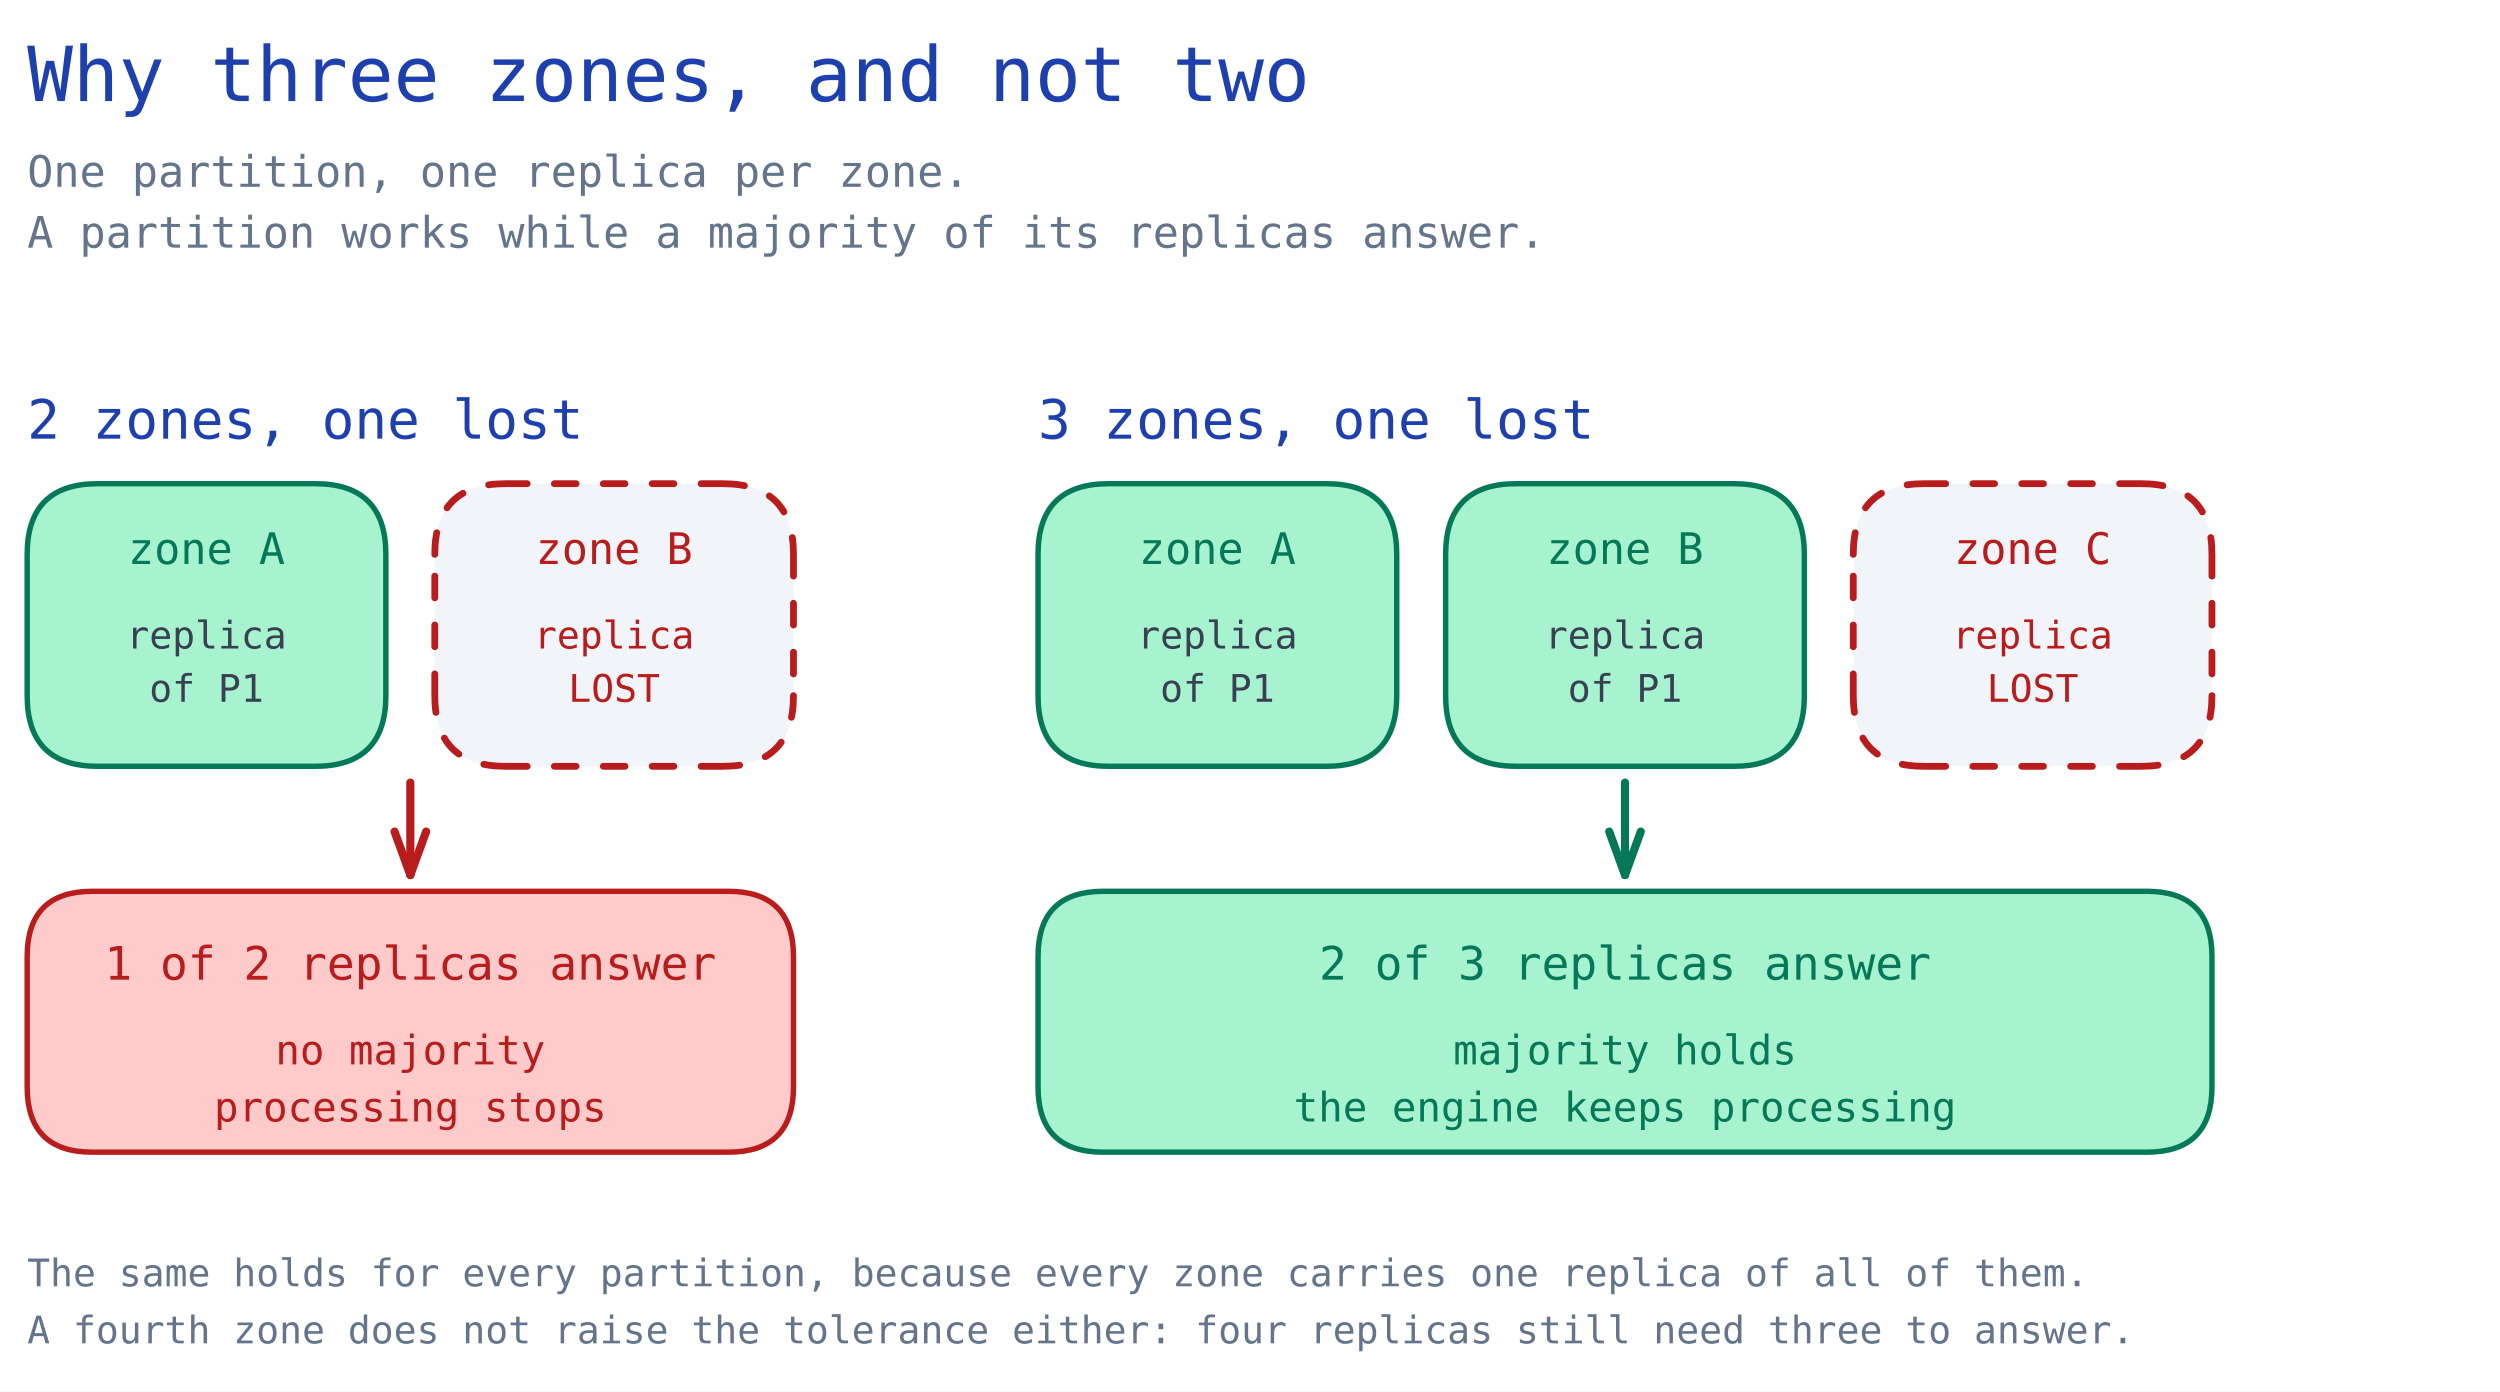
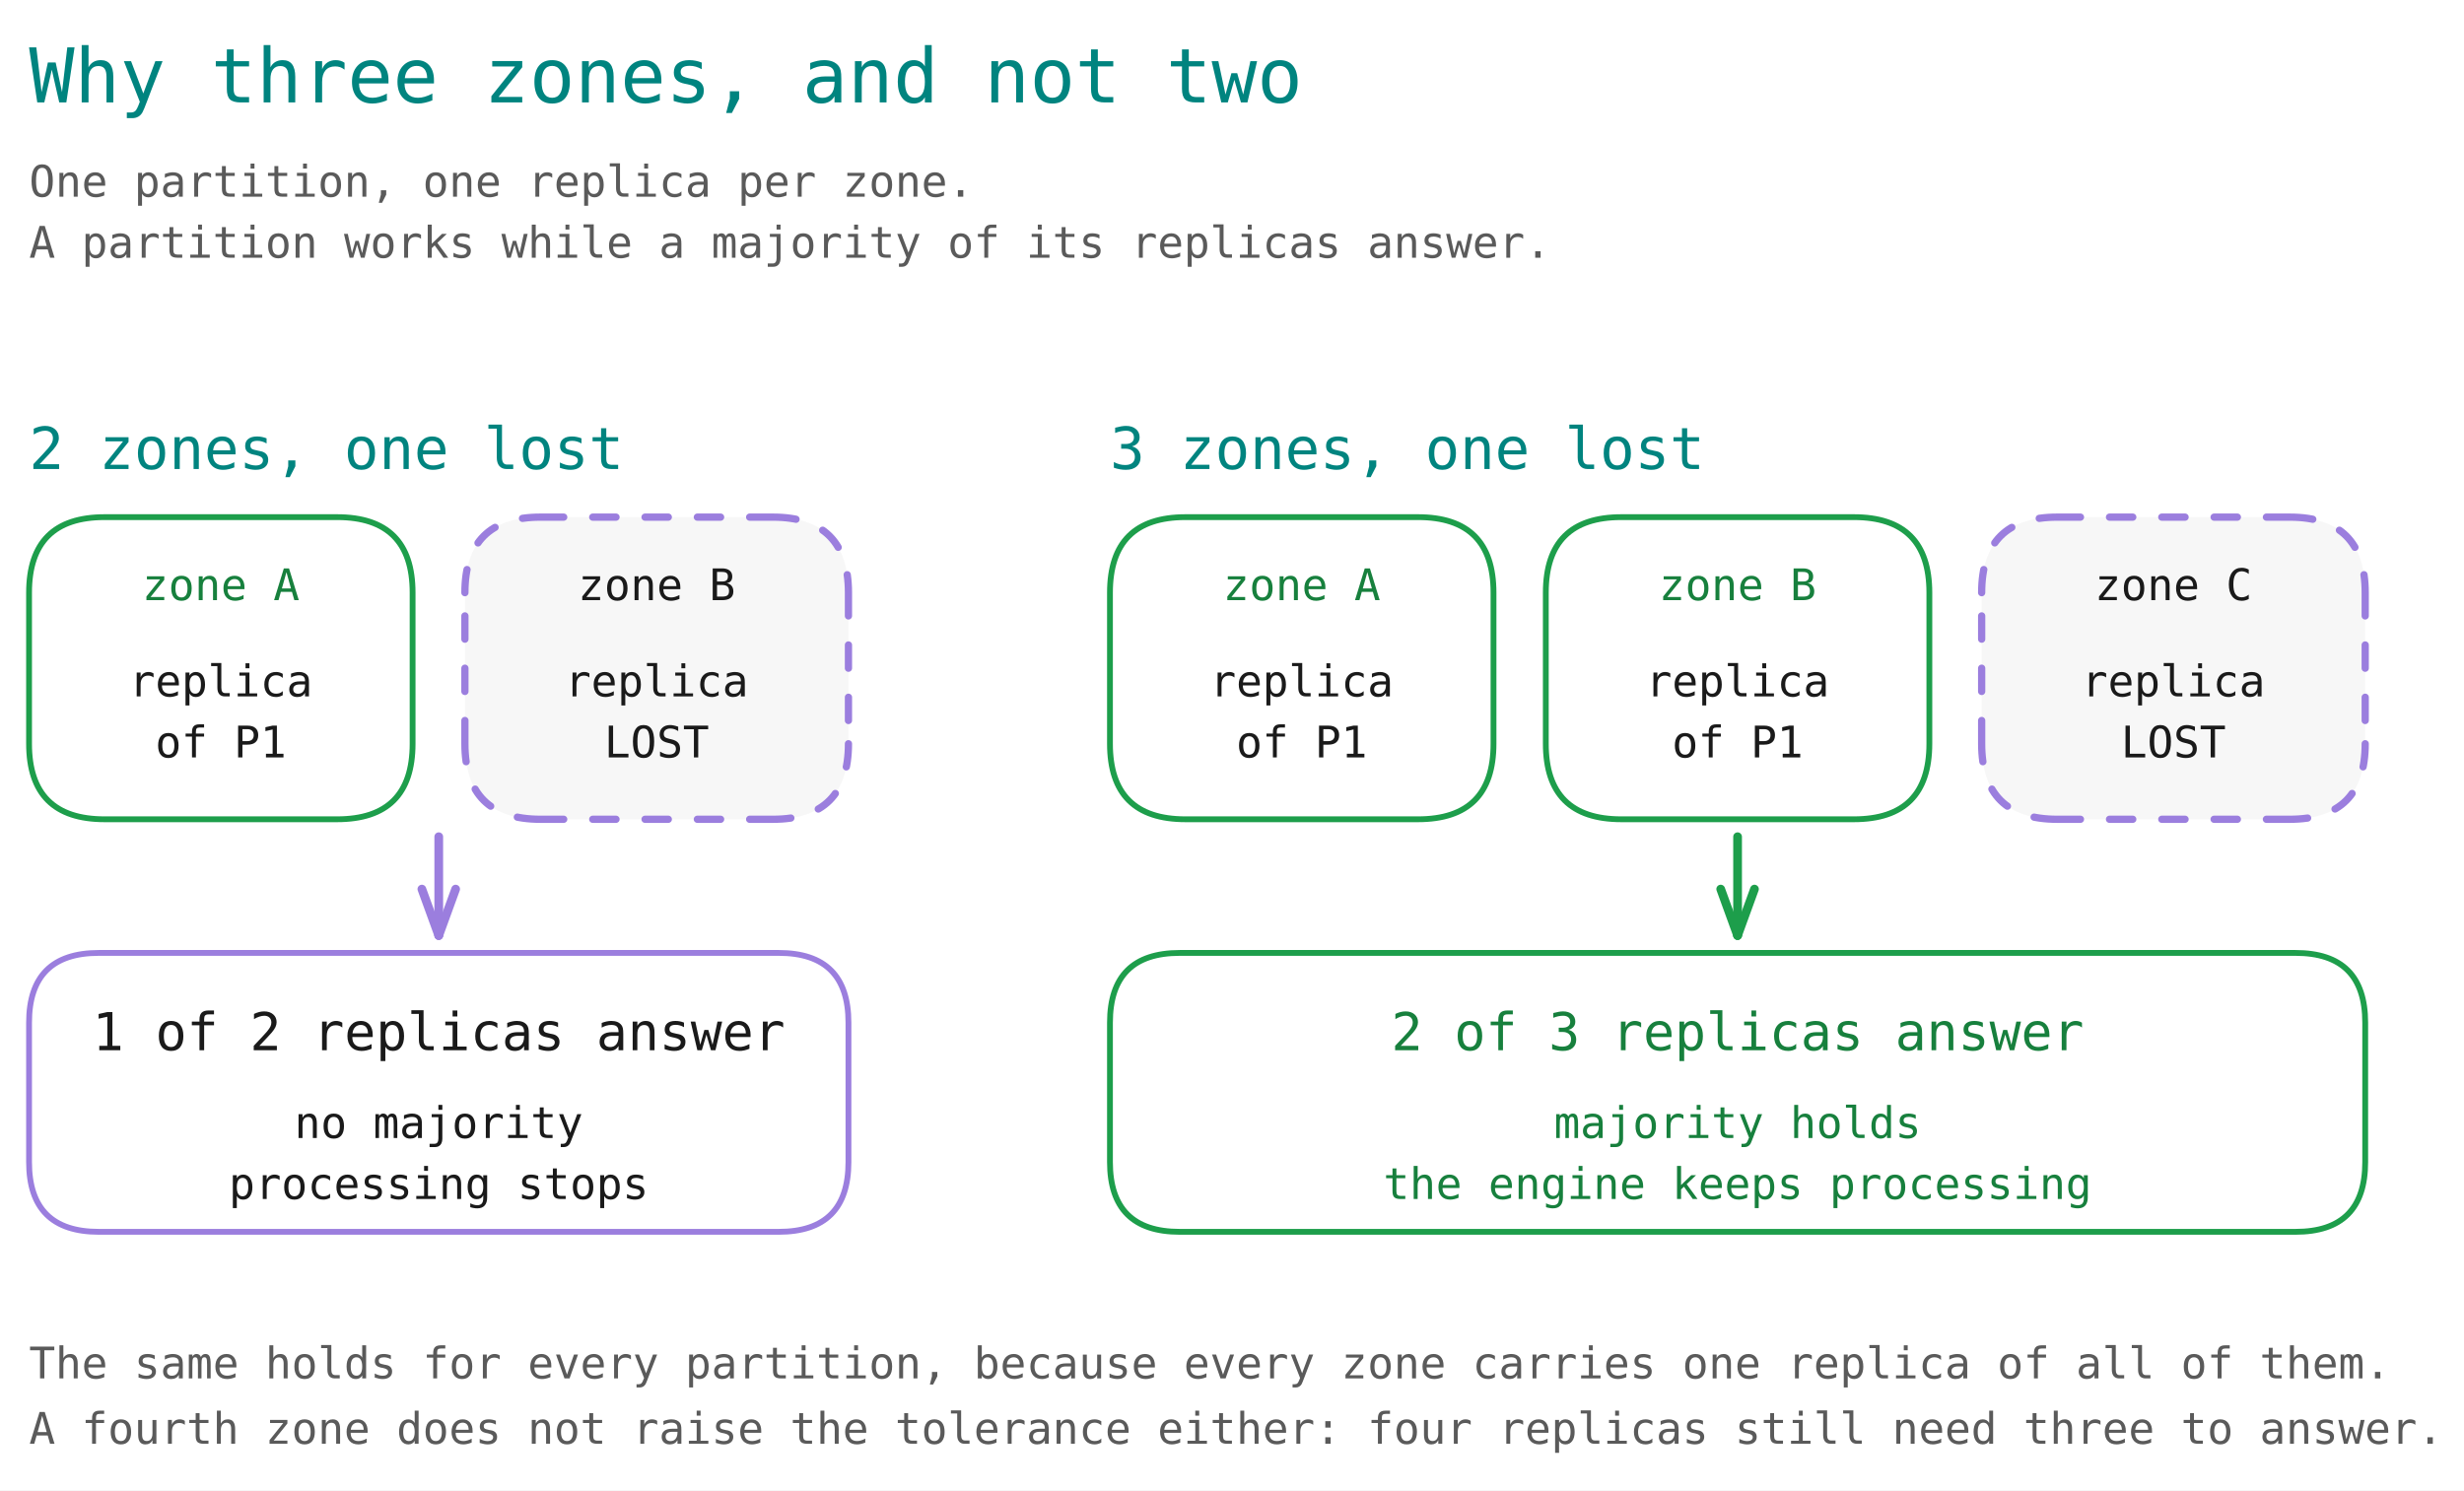
- <svg xmlns="http://www.w3.org/2000/svg" version="1.1" viewBox="0 0 920 512">
+ <svg xmlns="http://www.w3.org/2000/svg" version="1.1" viewBox="0 0 848 513">
  <defs />
-   <rect x="0" y="0" width="920" height="512" fill="#ffffff" />
-   <g transform="translate(10 10) rotate(0 350 17)">
-     <text x="0" y="27.207" font-family="ui-monospace, SFMono-Regular, Menlo, Consolas, monospace" font-size="28px" fill="#1e40af" text-anchor="start" style="white-space: pre;" direction="ltr" dominant-baseline="alphabetic">Why three zones, and not two</text>
+   <rect x="0" y="0" width="848" height="513" fill="#ffffff" />
+   <g transform="translate(10 10) rotate(0 218.4 16.25)">
+     <text x="0" y="25.264" font-family="ui-monospace, SFMono-Regular, Menlo, Consolas, monospace" font-size="26px" fill="#00847f" text-anchor="start" style="white-space: pre;" direction="ltr" dominant-baseline="alphabetic">Why three zones, and not two</text>
  </g>
-   <g transform="translate(10 52) rotate(0 450 22)">
-     <text x="0" y="16.747" font-family="ui-monospace, SFMono-Regular, Menlo, Consolas, monospace" font-size="16px" fill="#64748b" text-anchor="start" style="white-space: pre;" direction="ltr" dominant-baseline="alphabetic">One partition, one replica per zone.</text>
-     <text x="0" y="39.147" font-family="ui-monospace, SFMono-Regular, Menlo, Consolas, monospace" font-size="16px" fill="#64748b" text-anchor="start" style="white-space: pre;" direction="ltr" dominant-baseline="alphabetic">A partition works while a majority of its replicas answer.</text>
+   <g transform="translate(10 52) rotate(0 261 21)">
+     <text x="0" y="15.7" font-family="ui-monospace, SFMono-Regular, Menlo, Consolas, monospace" font-size="15px" fill="#5a5a5a" text-anchor="start" style="white-space: pre;" direction="ltr" dominant-baseline="alphabetic">One partition, one replica per zone.</text>
+     <text x="0" y="36.7" font-family="ui-monospace, SFMono-Regular, Menlo, Consolas, monospace" font-size="15px" fill="#5a5a5a" text-anchor="start" style="white-space: pre;" direction="ltr" dominant-baseline="alphabetic">A partition works while a majority of its replicas answer.</text>
  </g>
-   <g transform="translate(10 142) rotate(0 210 12)">
-     <text x="0" y="19.434" font-family="ui-monospace, SFMono-Regular, Menlo, Consolas, monospace" font-size="20px" fill="#1e40af" text-anchor="start" style="white-space: pre;" direction="ltr" dominant-baseline="alphabetic">2 zones, one lost</text>
+   <g transform="translate(10 142) rotate(0 102 12.5)">
+     <text x="0" y="19.434" font-family="ui-monospace, SFMono-Regular, Menlo, Consolas, monospace" font-size="20px" fill="#00847f" text-anchor="start" style="white-space: pre;" direction="ltr" dominant-baseline="alphabetic">2 zones, one lost</text>
  </g>
  <g stroke-linecap="round" transform="translate(10 178) rotate(0 66 52)">
-     <path d="M26 0 C47.24 0, 68.47 0, 106 0 C123.33 0, 132 8.67, 132 26 C132 42.09, 132 58.18, 132 78 C132 95.33, 123.33 104, 106 104 C89.53 104, 73.06 104, 26 104 C8.67 104, 0 95.33, 0 78 C0 66.23, 0 54.46, 0 26 C0 8.67, 8.67 0, 26 0" stroke="none" stroke-width="0" fill="#a7f3d0" />
-     <path d="M26 0 C53.9 0, 81.79 0, 106 0 M26 0 C56.14 0, 86.28 0, 106 0 M106 0 C123.33 0, 132 8.67, 132 26 M106 0 C123.33 0, 132 8.67, 132 26 M132 26 C132 46.64, 132 67.28, 132 78 M132 26 C132 44.02, 132 62.03, 132 78 M132 78 C132 95.33, 123.33 104, 106 104 M132 78 C132 95.33, 123.33 104, 106 104 M106 104 C87.04 104, 68.08 104, 26 104 M106 104 C74.47 104, 42.95 104, 26 104 M26 104 C8.67 104, 0 95.33, 0 78 M26 104 C8.67 104, 0 95.33, 0 78 M0 78 C0 61.56, 0 45.12, 0 26 M0 78 C0 64.53, 0 51.06, 0 26 M0 26 C0 8.67, 8.67 0, 26 0 M0 26 C0 8.67, 8.67 0, 26 0" stroke="#047857" stroke-width="2" fill="none" />
+     <path d="M26 0 C47.24 0, 68.47 0, 106 0 C123.33 0, 132 8.67, 132 26 C132 42.09, 132 58.18, 132 78 C132 95.33, 123.33 104, 106 104 C89.53 104, 73.06 104, 26 104 C8.67 104, 0 95.33, 0 78 C0 66.23, 0 54.46, 0 26 C0 8.67, 8.67 0, 26 0" stroke="none" stroke-width="0" fill="#ffffff" />
+     <path d="M26 0 C53.9 0, 81.79 0, 106 0 M26 0 C56.14 0, 86.28 0, 106 0 M106 0 C123.33 0, 132 8.67, 132 26 M106 0 C123.33 0, 132 8.67, 132 26 M132 26 C132 46.64, 132 67.28, 132 78 M132 26 C132 44.02, 132 62.03, 132 78 M132 78 C132 95.33, 123.33 104, 106 104 M132 78 C132 95.33, 123.33 104, 106 104 M106 104 C87.04 104, 68.08 104, 26 104 M106 104 C74.47 104, 42.95 104, 26 104 M26 104 C8.67 104, 0 95.33, 0 78 M26 104 C8.67 104, 0 95.33, 0 78 M0 78 C0 61.56, 0 45.12, 0 26 M0 78 C0 64.53, 0 51.06, 0 26 M0 26 C0 8.67, 8.67 0, 26 0 M0 26 C0 8.67, 8.67 0, 26 0" stroke="#1d9e4b" stroke-width="2" fill="none" />
  </g>
-   <g transform="translate(10 192) rotate(0 66 11)">
-     <text x="66" y="15.547" font-family="ui-monospace, SFMono-Regular, Menlo, Consolas, monospace" font-size="16px" fill="#047857" text-anchor="middle" style="white-space: pre;" direction="ltr" dominant-baseline="alphabetic">zone A</text>
+   <g transform="translate(49 192) rotate(0 27 9.375)">
+     <text x="27" y="14.575" font-family="ui-monospace, SFMono-Regular, Menlo, Consolas, monospace" font-size="15px" fill="#17803d" text-anchor="middle" style="white-space: pre;" direction="ltr" dominant-baseline="alphabetic">zone A</text>
  </g>
-   <g transform="translate(10 224) rotate(0 66 22)">
-     <text x="66" y="14.654" font-family="ui-monospace, SFMono-Regular, Menlo, Consolas, monospace" font-size="14px" fill="#374151" text-anchor="middle" style="white-space: pre;" direction="ltr" dominant-baseline="alphabetic">replica</text>
-     <text x="66" y="34.254" font-family="ui-monospace, SFMono-Regular, Menlo, Consolas, monospace" font-size="14px" fill="#374151" text-anchor="middle" style="white-space: pre;" direction="ltr" dominant-baseline="alphabetic">of P1</text>
+   <g transform="translate(44.5 224) rotate(0 31.5 21)">
+     <text x="31.5" y="15.7" font-family="ui-monospace, SFMono-Regular, Menlo, Consolas, monospace" font-size="15px" fill="#1a1a1a" text-anchor="middle" style="white-space: pre;" direction="ltr" dominant-baseline="alphabetic">replica</text>
+     <text x="31.5" y="36.7" font-family="ui-monospace, SFMono-Regular, Menlo, Consolas, monospace" font-size="15px" fill="#1a1a1a" text-anchor="middle" style="white-space: pre;" direction="ltr" dominant-baseline="alphabetic">of P1</text>
  </g>
  <g stroke-linecap="round" transform="translate(160 178) rotate(0 66 52)">
-     <path d="M26 0 C52.48 0, 78.96 0, 106 0 C123.33 0, 132 8.67, 132 26 C132 40.86, 132 55.73, 132 78 C132 95.33, 123.33 104, 106 104 C87.04 104, 68.08 104, 26 104 C8.67 104, 0 95.33, 0 78 C0 65.23, 0 52.46, 0 26 C0 8.67, 8.67 0, 26 0" stroke="none" stroke-width="0" fill="#f1f5f9" />
-     <path d="M26 0 C53.9 0, 81.8 0, 106 0 M106 0 C123.33 0, 132 8.67, 132 26 M132 26 C132 37.64, 132 49.27, 132 78 M132 78 C132 95.33, 123.33 104, 106 104 M106 104 C81.85 104, 57.69 104, 26 104 M26 104 C8.67 104, 0 95.33, 0 78 M0 78 C0 59.95, 0 41.89, 0 26 M0 26 C0 8.67, 8.67 0, 26 0" stroke="#b91c1c" stroke-width="2.5" fill="none" stroke-dasharray="8 10" />
+     <path d="M26 0 C52.48 0, 78.96 0, 106 0 C123.33 0, 132 8.67, 132 26 C132 40.86, 132 55.73, 132 78 C132 95.33, 123.33 104, 106 104 C87.04 104, 68.08 104, 26 104 C8.67 104, 0 95.33, 0 78 C0 65.23, 0 52.46, 0 26 C0 8.67, 8.67 0, 26 0" stroke="none" stroke-width="0" fill="#f7f7f7" />
+     <path d="M26 0 C53.9 0, 81.8 0, 106 0 M106 0 C123.33 0, 132 8.67, 132 26 M132 26 C132 37.64, 132 49.27, 132 78 M132 78 C132 95.33, 123.33 104, 106 104 M106 104 C81.85 104, 57.69 104, 26 104 M26 104 C8.67 104, 0 95.33, 0 78 M0 78 C0 59.95, 0 41.89, 0 26 M0 26 C0 8.67, 8.67 0, 26 0" stroke="#9b7ede" stroke-width="2.5" fill="none" stroke-dasharray="8 10" />
  </g>
-   <g transform="translate(160 192) rotate(0 66 11)">
-     <text x="66" y="15.547" font-family="ui-monospace, SFMono-Regular, Menlo, Consolas, monospace" font-size="16px" fill="#b91c1c" text-anchor="middle" style="white-space: pre;" direction="ltr" dominant-baseline="alphabetic">zone B</text>
+   <g transform="translate(199 192) rotate(0 27 9.375)">
+     <text x="27" y="14.575" font-family="ui-monospace, SFMono-Regular, Menlo, Consolas, monospace" font-size="15px" fill="#1a1a1a" text-anchor="middle" style="white-space: pre;" direction="ltr" dominant-baseline="alphabetic">zone B</text>
  </g>
-   <g transform="translate(160 224) rotate(0 66 22)">
-     <text x="66" y="14.654" font-family="ui-monospace, SFMono-Regular, Menlo, Consolas, monospace" font-size="14px" fill="#b91c1c" text-anchor="middle" style="white-space: pre;" direction="ltr" dominant-baseline="alphabetic">replica</text>
-     <text x="66" y="34.254" font-family="ui-monospace, SFMono-Regular, Menlo, Consolas, monospace" font-size="14px" fill="#b91c1c" text-anchor="middle" style="white-space: pre;" direction="ltr" dominant-baseline="alphabetic">LOST</text>
+   <g transform="translate(194.5 224) rotate(0 31.5 21)">
+     <text x="31.5" y="15.7" font-family="ui-monospace, SFMono-Regular, Menlo, Consolas, monospace" font-size="15px" fill="#1a1a1a" text-anchor="middle" style="white-space: pre;" direction="ltr" dominant-baseline="alphabetic">replica</text>
+     <text x="31.5" y="36.7" font-family="ui-monospace, SFMono-Regular, Menlo, Consolas, monospace" font-size="15px" fill="#1a1a1a" text-anchor="middle" style="white-space: pre;" direction="ltr" dominant-baseline="alphabetic">LOST</text>
  </g>
  <g stroke-linecap="round">
    <g transform="translate(151 288) rotate(0 0 17)">
-       <path d="M0 0 C0 11.86, 0 23.72, 0 34 M0 0 C0 8.18, 0 16.37, 0 34" stroke="#b91c1c" stroke-width="3" fill="none" />
+       <path d="M0 0 C0 11.86, 0 23.72, 0 34 M0 0 C0 8.18, 0 16.37, 0 34" stroke="#9b7ede" stroke-width="3" fill="none" />
    </g>
    <g transform="translate(151 288) rotate(0 0 17)">
-       <path d="M-5.81 18.03 C-3.79 23.6, -1.76 29.17, 0 34 M-5.81 18.03 C-4.41 21.87, -3.02 25.72, 0 34" stroke="#b91c1c" stroke-width="3" fill="none" />
+       <path d="M-5.81 18.03 C-3.79 23.6, -1.76 29.17, 0 34 M-5.81 18.03 C-4.41 21.87, -3.02 25.72, 0 34" stroke="#9b7ede" stroke-width="3" fill="none" />
    </g>
    <g transform="translate(151 288) rotate(0 0 17)">
-       <path d="M5.81 18.03 C3.79 23.6, 1.76 29.17, 0 34 M5.81 18.03 C4.41 21.87, 3.02 25.72, 0 34" stroke="#b91c1c" stroke-width="3" fill="none" />
+       <path d="M5.81 18.03 C3.79 23.6, 1.76 29.17, 0 34 M5.81 18.03 C4.41 21.87, 3.02 25.72, 0 34" stroke="#9b7ede" stroke-width="3" fill="none" />
    </g>
  </g>
  <mask />
  <g stroke-linecap="round" transform="translate(10 328) rotate(0 141 48)">
-     <path d="M24 0 C104.78 0, 185.57 0, 258 0 C274 0, 282 8, 282 24 C282 36.69, 282 49.39, 282 72 C282 88, 274 96, 258 96 C187.38 96, 116.76 96, 24 96 C8 96, 0 88, 0 72 C0 60.88, 0 49.76, 0 24 C0 8, 8 0, 24 0" stroke="none" stroke-width="0" fill="#fecaca" />
-     <path d="M24 0 C105.61 0, 187.22 0, 258 0 M24 0 C114.01 0, 204.03 0, 258 0 M258 0 C274 0, 282 8, 282 24 M258 0 C274 0, 282 8, 282 24 M282 24 C282 35.61, 282 47.23, 282 72 M282 24 C282 43.19, 282 62.38, 282 72 M282 72 C282 88, 274 96, 258 96 M282 72 C282 88, 274 96, 258 96 M258 96 C198 96, 138.01 96, 24 96 M258 96 C207.56 96, 157.12 96, 24 96 M24 96 C8 96, 0 88, 0 72 M24 96 C8 96, 0 88, 0 72 M0 72 C0 56.09, 0 40.18, 0 24 M0 72 C0 56.22, 0 40.43, 0 24 M0 24 C0 8, 8 0, 24 0 M0 24 C0 8, 8 0, 24 0" stroke="#b91c1c" stroke-width="2" fill="none" />
+     <path d="M24 0 C104.78 0, 185.57 0, 258 0 C274 0, 282 8, 282 24 C282 36.69, 282 49.39, 282 72 C282 88, 274 96, 258 96 C187.38 96, 116.76 96, 24 96 C8 96, 0 88, 0 72 C0 60.88, 0 49.76, 0 24 C0 8, 8 0, 24 0" stroke="none" stroke-width="0" fill="#ffffff" />
+     <path d="M24 0 C105.61 0, 187.22 0, 258 0 M24 0 C114.01 0, 204.03 0, 258 0 M258 0 C274 0, 282 8, 282 24 M258 0 C274 0, 282 8, 282 24 M282 24 C282 35.61, 282 47.23, 282 72 M282 24 C282 43.19, 282 62.38, 282 72 M282 72 C282 88, 274 96, 258 96 M282 72 C282 88, 274 96, 258 96 M258 96 C198 96, 138.01 96, 24 96 M258 96 C207.56 96, 157.12 96, 24 96 M24 96 C8 96, 0 88, 0 72 M24 96 C8 96, 0 88, 0 72 M0 72 C0 56.09, 0 40.18, 0 24 M0 72 C0 56.22, 0 40.43, 0 24 M0 24 C0 8, 8 0, 24 0 M0 24 C0 8, 8 0, 24 0" stroke="#9b7ede" stroke-width="2" fill="none" />
  </g>
-   <g transform="translate(10 344) rotate(0 141 12)">
-     <text x="141" y="16.519" font-family="ui-monospace, SFMono-Regular, Menlo, Consolas, monospace" font-size="17px" fill="#b91c1c" text-anchor="middle" style="white-space: pre;" direction="ltr" dominant-baseline="alphabetic">1 of 2 replicas answer</text>
+   <g transform="translate(32.2 344) rotate(0 118.8 11.25)">
+     <text x="118.8" y="17.49" font-family="ui-monospace, SFMono-Regular, Menlo, Consolas, monospace" font-size="18px" fill="#1a1a1a" text-anchor="middle" style="white-space: pre;" direction="ltr" dominant-baseline="alphabetic">1 of 2 replicas answer</text>
  </g>
-   <g transform="translate(10 376) rotate(0 141 20)">
-     <text x="141" y="15.7" font-family="ui-monospace, SFMono-Regular, Menlo, Consolas, monospace" font-size="15px" fill="#b91c1c" text-anchor="middle" style="white-space: pre;" direction="ltr" dominant-baseline="alphabetic">no majority</text>
-     <text x="141" y="36.7" font-family="ui-monospace, SFMono-Regular, Menlo, Consolas, monospace" font-size="15px" fill="#b91c1c" text-anchor="middle" style="white-space: pre;" direction="ltr" dominant-baseline="alphabetic">processing stops</text>
+   <g transform="translate(79 376) rotate(0 72 21)">
+     <text x="72" y="15.7" font-family="ui-monospace, SFMono-Regular, Menlo, Consolas, monospace" font-size="15px" fill="#1a1a1a" text-anchor="middle" style="white-space: pre;" direction="ltr" dominant-baseline="alphabetic">no majority</text>
+     <text x="72" y="36.7" font-family="ui-monospace, SFMono-Regular, Menlo, Consolas, monospace" font-size="15px" fill="#1a1a1a" text-anchor="middle" style="white-space: pre;" direction="ltr" dominant-baseline="alphabetic">processing stops</text>
  </g>
-   <g transform="translate(382 142) rotate(0 210 12)">
-     <text x="0" y="19.434" font-family="ui-monospace, SFMono-Regular, Menlo, Consolas, monospace" font-size="20px" fill="#1e40af" text-anchor="start" style="white-space: pre;" direction="ltr" dominant-baseline="alphabetic">3 zones, one lost</text>
+   <g transform="translate(382 142) rotate(0 102 12.5)">
+     <text x="0" y="19.434" font-family="ui-monospace, SFMono-Regular, Menlo, Consolas, monospace" font-size="20px" fill="#00847f" text-anchor="start" style="white-space: pre;" direction="ltr" dominant-baseline="alphabetic">3 zones, one lost</text>
  </g>
  <g stroke-linecap="round" transform="translate(382 178) rotate(0 66 52)">
-     <path d="M26 0 C50.41 0, 74.82 0, 106 0 C123.33 0, 132 8.67, 132 26 C132 39.9, 132 53.8, 132 78 C132 95.33, 123.33 104, 106 104 C75.19 104, 44.37 104, 26 104 C8.67 104, 0 95.33, 0 78 C0 58.36, 0 38.73, 0 26 C0 8.67, 8.67 0, 26 0" stroke="none" stroke-width="0" fill="#a7f3d0" />
-     <path d="M26 0 C53.9 0, 81.81 0, 106 0 M26 0 C54.85 0, 83.7 0, 106 0 M106 0 C123.33 0, 132 8.67, 132 26 M106 0 C123.33 0, 132 8.67, 132 26 M132 26 C132 45.86, 132 65.72, 132 78 M132 26 C132 42.43, 132 58.86, 132 78 M132 78 C132 95.33, 123.33 104, 106 104 M132 78 C132 95.33, 123.33 104, 106 104 M106 104 C75.46 104, 44.92 104, 26 104 M106 104 C78.63 104, 51.26 104, 26 104 M26 104 C8.67 104, 0 95.33, 0 78 M26 104 C8.67 104, 0 95.33, 0 78 M0 78 C0 66.25, 0 54.5, 0 26 M0 78 C0 60.31, 0 42.62, 0 26 M0 26 C0 8.67, 8.67 0, 26 0 M0 26 C0 8.67, 8.67 0, 26 0" stroke="#047857" stroke-width="2" fill="none" />
+     <path d="M26 0 C50.41 0, 74.82 0, 106 0 C123.33 0, 132 8.67, 132 26 C132 39.9, 132 53.8, 132 78 C132 95.33, 123.33 104, 106 104 C75.19 104, 44.37 104, 26 104 C8.67 104, 0 95.33, 0 78 C0 58.36, 0 38.73, 0 26 C0 8.67, 8.67 0, 26 0" stroke="none" stroke-width="0" fill="#ffffff" />
+     <path d="M26 0 C53.9 0, 81.81 0, 106 0 M26 0 C54.85 0, 83.7 0, 106 0 M106 0 C123.33 0, 132 8.67, 132 26 M106 0 C123.33 0, 132 8.67, 132 26 M132 26 C132 45.86, 132 65.72, 132 78 M132 26 C132 42.43, 132 58.86, 132 78 M132 78 C132 95.33, 123.33 104, 106 104 M132 78 C132 95.33, 123.33 104, 106 104 M106 104 C75.46 104, 44.92 104, 26 104 M106 104 C78.63 104, 51.26 104, 26 104 M26 104 C8.67 104, 0 95.33, 0 78 M26 104 C8.67 104, 0 95.33, 0 78 M0 78 C0 66.25, 0 54.5, 0 26 M0 78 C0 60.31, 0 42.62, 0 26 M0 26 C0 8.67, 8.67 0, 26 0 M0 26 C0 8.67, 8.67 0, 26 0" stroke="#1d9e4b" stroke-width="2" fill="none" />
  </g>
-   <g transform="translate(382 192) rotate(0 66 11)">
-     <text x="66" y="15.547" font-family="ui-monospace, SFMono-Regular, Menlo, Consolas, monospace" font-size="16px" fill="#047857" text-anchor="middle" style="white-space: pre;" direction="ltr" dominant-baseline="alphabetic">zone A</text>
+   <g transform="translate(421 192) rotate(0 27 9.375)">
+     <text x="27" y="14.575" font-family="ui-monospace, SFMono-Regular, Menlo, Consolas, monospace" font-size="15px" fill="#17803d" text-anchor="middle" style="white-space: pre;" direction="ltr" dominant-baseline="alphabetic">zone A</text>
  </g>
-   <g transform="translate(382 224) rotate(0 66 22)">
-     <text x="66" y="14.654" font-family="ui-monospace, SFMono-Regular, Menlo, Consolas, monospace" font-size="14px" fill="#374151" text-anchor="middle" style="white-space: pre;" direction="ltr" dominant-baseline="alphabetic">replica</text>
-     <text x="66" y="34.254" font-family="ui-monospace, SFMono-Regular, Menlo, Consolas, monospace" font-size="14px" fill="#374151" text-anchor="middle" style="white-space: pre;" direction="ltr" dominant-baseline="alphabetic">of P1</text>
+   <g transform="translate(416.5 224) rotate(0 31.5 21)">
+     <text x="31.5" y="15.7" font-family="ui-monospace, SFMono-Regular, Menlo, Consolas, monospace" font-size="15px" fill="#1a1a1a" text-anchor="middle" style="white-space: pre;" direction="ltr" dominant-baseline="alphabetic">replica</text>
+     <text x="31.5" y="36.7" font-family="ui-monospace, SFMono-Regular, Menlo, Consolas, monospace" font-size="15px" fill="#1a1a1a" text-anchor="middle" style="white-space: pre;" direction="ltr" dominant-baseline="alphabetic">of P1</text>
  </g>
  <g stroke-linecap="round" transform="translate(532 178) rotate(0 66 52)">
-     <path d="M26 0 C44 0, 62 0, 106 0 C123.33 0, 132 8.67, 132 26 C132 37.41, 132 48.82, 132 78 C132 95.33, 123.33 104, 106 104 C74.18 104, 42.37 104, 26 104 C8.67 104, 0 95.33, 0 78 C0 65.67, 0 53.35, 0 26 C0 8.67, 8.67 0, 26 0" stroke="none" stroke-width="0" fill="#a7f3d0" />
-     <path d="M26 0 C53.91 0, 81.81 0, 106 0 M26 0 C57.41 0, 88.81 0, 106 0 M106 0 C123.33 0, 132 8.67, 132 26 M106 0 C123.33 0, 132 8.67, 132 26 M132 26 C132 40.92, 132 55.84, 132 78 M132 26 C132 39.16, 132 52.32, 132 78 M132 78 C132 95.33, 123.33 104, 106 104 M132 78 C132 95.33, 123.33 104, 106 104 M106 104 C83.93 104, 61.87 104, 26 104 M106 104 C87.04 104, 68.07 104, 26 104 M26 104 C8.67 104, 0 95.33, 0 78 M26 104 C8.67 104, 0 95.33, 0 78 M0 78 C0 59.97, 0 41.93, 0 26 M0 78 C0 57.27, 0 36.54, 0 26 M0 26 C0 8.67, 8.67 0, 26 0 M0 26 C0 8.67, 8.67 0, 26 0" stroke="#047857" stroke-width="2" fill="none" />
+     <path d="M26 0 C44 0, 62 0, 106 0 C123.33 0, 132 8.67, 132 26 C132 37.41, 132 48.82, 132 78 C132 95.33, 123.33 104, 106 104 C74.18 104, 42.37 104, 26 104 C8.67 104, 0 95.33, 0 78 C0 65.67, 0 53.35, 0 26 C0 8.67, 8.67 0, 26 0" stroke="none" stroke-width="0" fill="#ffffff" />
+     <path d="M26 0 C53.91 0, 81.81 0, 106 0 M26 0 C57.41 0, 88.81 0, 106 0 M106 0 C123.33 0, 132 8.67, 132 26 M106 0 C123.33 0, 132 8.67, 132 26 M132 26 C132 40.92, 132 55.84, 132 78 M132 26 C132 39.16, 132 52.32, 132 78 M132 78 C132 95.33, 123.33 104, 106 104 M132 78 C132 95.33, 123.33 104, 106 104 M106 104 C83.93 104, 61.87 104, 26 104 M106 104 C87.04 104, 68.07 104, 26 104 M26 104 C8.67 104, 0 95.33, 0 78 M26 104 C8.67 104, 0 95.33, 0 78 M0 78 C0 59.97, 0 41.93, 0 26 M0 78 C0 57.27, 0 36.54, 0 26 M0 26 C0 8.67, 8.67 0, 26 0 M0 26 C0 8.67, 8.67 0, 26 0" stroke="#1d9e4b" stroke-width="2" fill="none" />
  </g>
-   <g transform="translate(532 192) rotate(0 66 11)">
-     <text x="66" y="15.547" font-family="ui-monospace, SFMono-Regular, Menlo, Consolas, monospace" font-size="16px" fill="#047857" text-anchor="middle" style="white-space: pre;" direction="ltr" dominant-baseline="alphabetic">zone B</text>
+   <g transform="translate(571 192) rotate(0 27 9.375)">
+     <text x="27" y="14.575" font-family="ui-monospace, SFMono-Regular, Menlo, Consolas, monospace" font-size="15px" fill="#17803d" text-anchor="middle" style="white-space: pre;" direction="ltr" dominant-baseline="alphabetic">zone B</text>
  </g>
-   <g transform="translate(532 224) rotate(0 66 22)">
-     <text x="66" y="14.654" font-family="ui-monospace, SFMono-Regular, Menlo, Consolas, monospace" font-size="14px" fill="#374151" text-anchor="middle" style="white-space: pre;" direction="ltr" dominant-baseline="alphabetic">replica</text>
-     <text x="66" y="34.254" font-family="ui-monospace, SFMono-Regular, Menlo, Consolas, monospace" font-size="14px" fill="#374151" text-anchor="middle" style="white-space: pre;" direction="ltr" dominant-baseline="alphabetic">of P1</text>
+   <g transform="translate(566.5 224) rotate(0 31.5 21)">
+     <text x="31.5" y="15.7" font-family="ui-monospace, SFMono-Regular, Menlo, Consolas, monospace" font-size="15px" fill="#1a1a1a" text-anchor="middle" style="white-space: pre;" direction="ltr" dominant-baseline="alphabetic">replica</text>
+     <text x="31.5" y="36.7" font-family="ui-monospace, SFMono-Regular, Menlo, Consolas, monospace" font-size="15px" fill="#1a1a1a" text-anchor="middle" style="white-space: pre;" direction="ltr" dominant-baseline="alphabetic">of P1</text>
  </g>
  <g stroke-linecap="round" transform="translate(682 178) rotate(0 66 52)">
-     <path d="M26 0 C55.59 0, 85.18 0, 106 0 C123.33 0, 132 8.67, 132 26 C132 36.99, 132 47.98, 132 78 C132 95.33, 123.33 104, 106 104 C84.59 104, 63.17 104, 26 104 C8.67 104, 0 95.33, 0 78 C0 65.99, 0 53.97, 0 26 C0 8.67, 8.67 0, 26 0" stroke="none" stroke-width="0" fill="#f1f5f9" />
-     <path d="M26 0 C53.91 0, 81.82 0, 106 0 M106 0 C123.33 0, 132 8.67, 132 26 M132 26 C132 37.52, 132 49.05, 132 78 M132 78 C132 95.33, 123.33 104, 106 104 M106 104 C74.64 104, 43.28 104, 26 104 M26 104 C8.67 104, 0 95.33, 0 78 M0 78 C0 64.36, 0 50.72, 0 26 M0 26 C0 8.67, 8.67 0, 26 0" stroke="#b91c1c" stroke-width="2.5" fill="none" stroke-dasharray="8 10" />
+     <path d="M26 0 C55.59 0, 85.18 0, 106 0 C123.33 0, 132 8.67, 132 26 C132 36.99, 132 47.98, 132 78 C132 95.33, 123.33 104, 106 104 C84.59 104, 63.17 104, 26 104 C8.67 104, 0 95.33, 0 78 C0 65.99, 0 53.97, 0 26 C0 8.67, 8.67 0, 26 0" stroke="none" stroke-width="0" fill="#f7f7f7" />
+     <path d="M26 0 C53.91 0, 81.82 0, 106 0 M106 0 C123.33 0, 132 8.67, 132 26 M132 26 C132 37.52, 132 49.05, 132 78 M132 78 C132 95.33, 123.33 104, 106 104 M106 104 C74.64 104, 43.28 104, 26 104 M26 104 C8.67 104, 0 95.33, 0 78 M0 78 C0 64.36, 0 50.72, 0 26 M0 26 C0 8.67, 8.67 0, 26 0" stroke="#9b7ede" stroke-width="2.5" fill="none" stroke-dasharray="8 10" />
  </g>
-   <g transform="translate(682 192) rotate(0 66 11)">
-     <text x="66" y="15.547" font-family="ui-monospace, SFMono-Regular, Menlo, Consolas, monospace" font-size="16px" fill="#b91c1c" text-anchor="middle" style="white-space: pre;" direction="ltr" dominant-baseline="alphabetic">zone C</text>
+   <g transform="translate(721 192) rotate(0 27 9.375)">
+     <text x="27" y="14.575" font-family="ui-monospace, SFMono-Regular, Menlo, Consolas, monospace" font-size="15px" fill="#1a1a1a" text-anchor="middle" style="white-space: pre;" direction="ltr" dominant-baseline="alphabetic">zone C</text>
  </g>
-   <g transform="translate(682 224) rotate(0 66 22)">
-     <text x="66" y="14.654" font-family="ui-monospace, SFMono-Regular, Menlo, Consolas, monospace" font-size="14px" fill="#b91c1c" text-anchor="middle" style="white-space: pre;" direction="ltr" dominant-baseline="alphabetic">replica</text>
-     <text x="66" y="34.254" font-family="ui-monospace, SFMono-Regular, Menlo, Consolas, monospace" font-size="14px" fill="#b91c1c" text-anchor="middle" style="white-space: pre;" direction="ltr" dominant-baseline="alphabetic">LOST</text>
+   <g transform="translate(716.5 224) rotate(0 31.5 21)">
+     <text x="31.5" y="15.7" font-family="ui-monospace, SFMono-Regular, Menlo, Consolas, monospace" font-size="15px" fill="#1a1a1a" text-anchor="middle" style="white-space: pre;" direction="ltr" dominant-baseline="alphabetic">replica</text>
+     <text x="31.5" y="36.7" font-family="ui-monospace, SFMono-Regular, Menlo, Consolas, monospace" font-size="15px" fill="#1a1a1a" text-anchor="middle" style="white-space: pre;" direction="ltr" dominant-baseline="alphabetic">LOST</text>
  </g>
  <g stroke-linecap="round">
    <g transform="translate(598 288) rotate(0 0 17)">
-       <path d="M0 0 C0 11.86, 0 23.72, 0 34 M0 0 C0 8.72, 0 17.44, 0 34" stroke="#047857" stroke-width="3" fill="none" />
+       <path d="M0 0 C0 11.86, 0 23.72, 0 34 M0 0 C0 8.72, 0 17.44, 0 34" stroke="#1d9e4b" stroke-width="3" fill="none" />
    </g>
    <g transform="translate(598 288) rotate(0 0 17)">
-       <path d="M-5.81 18.03 C-3.79 23.6, -1.76 29.17, 0 34 M-5.81 18.03 C-4.32 22.12, -2.83 26.22, 0 34" stroke="#047857" stroke-width="3" fill="none" />
+       <path d="M-5.81 18.03 C-3.79 23.6, -1.76 29.17, 0 34 M-5.81 18.03 C-4.32 22.12, -2.83 26.22, 0 34" stroke="#1d9e4b" stroke-width="3" fill="none" />
    </g>
    <g transform="translate(598 288) rotate(0 0 17)">
-       <path d="M5.81 18.03 C3.79 23.6, 1.76 29.17, 0 34 M5.81 18.03 C4.32 22.12, 2.83 26.22, 0 34" stroke="#047857" stroke-width="3" fill="none" />
+       <path d="M5.81 18.03 C3.79 23.6, 1.76 29.17, 0 34 M5.81 18.03 C4.32 22.12, 2.83 26.22, 0 34" stroke="#1d9e4b" stroke-width="3" fill="none" />
    </g>
  </g>
  <mask />
  <g stroke-linecap="round" transform="translate(382 328) rotate(0 216 48)">
-     <path d="M24 0 C141.04 0, 258.08 0, 408 0 C424 0, 432 8, 432 24 C432 41.97, 432 59.94, 432 72 C432 88, 424 96, 408 96 C295.25 96, 182.51 96, 24 96 C8 96, 0 88, 0 72 C0 60.36, 0 48.73, 0 24 C0 8, 8 0, 24 0" stroke="none" stroke-width="0" fill="#a7f3d0" />
-     <path d="M24 0 C157.97 0, 291.95 0, 408 0 M24 0 C100.99 0, 177.98 0, 408 0 M408 0 C424 0, 432 8, 432 24 M408 0 C424 0, 432 8, 432 24 M432 24 C432 39.94, 432 55.87, 432 72 M432 24 C432 38.71, 432 53.41, 432 72 M432 72 C432 88, 424 96, 408 96 M432 72 C432 88, 424 96, 408 96 M408 96 C294.63 96, 181.27 96, 24 96 M408 96 C308.73 96, 209.46 96, 24 96 M24 96 C8 96, 0 88, 0 72 M24 96 C8 96, 0 88, 0 72 M0 72 C0 54.62, 0 37.23, 0 24 M0 72 C0 59.11, 0 46.22, 0 24 M0 24 C0 8, 8 0, 24 0 M0 24 C0 8, 8 0, 24 0" stroke="#047857" stroke-width="2" fill="none" />
+     <path d="M24 0 C141.04 0, 258.08 0, 408 0 C424 0, 432 8, 432 24 C432 41.97, 432 59.94, 432 72 C432 88, 424 96, 408 96 C295.25 96, 182.51 96, 24 96 C8 96, 0 88, 0 72 C0 60.36, 0 48.73, 0 24 C0 8, 8 0, 24 0" stroke="none" stroke-width="0" fill="#ffffff" />
+     <path d="M24 0 C157.97 0, 291.95 0, 408 0 M24 0 C100.99 0, 177.98 0, 408 0 M408 0 C424 0, 432 8, 432 24 M408 0 C424 0, 432 8, 432 24 M432 24 C432 39.94, 432 55.87, 432 72 M432 24 C432 38.71, 432 53.41, 432 72 M432 72 C432 88, 424 96, 408 96 M432 72 C432 88, 424 96, 408 96 M408 96 C294.63 96, 181.27 96, 24 96 M408 96 C308.73 96, 209.46 96, 24 96 M24 96 C8 96, 0 88, 0 72 M24 96 C8 96, 0 88, 0 72 M0 72 C0 54.62, 0 37.23, 0 24 M0 72 C0 59.11, 0 46.22, 0 24 M0 24 C0 8, 8 0, 24 0 M0 24 C0 8, 8 0, 24 0" stroke="#1d9e4b" stroke-width="2" fill="none" />
  </g>
-   <g transform="translate(382 344) rotate(0 216 12)">
-     <text x="216" y="16.519" font-family="ui-monospace, SFMono-Regular, Menlo, Consolas, monospace" font-size="17px" fill="#047857" text-anchor="middle" style="white-space: pre;" direction="ltr" dominant-baseline="alphabetic">2 of 3 replicas answer</text>
+   <g transform="translate(479.2 344) rotate(0 118.8 11.25)">
+     <text x="118.8" y="17.49" font-family="ui-monospace, SFMono-Regular, Menlo, Consolas, monospace" font-size="18px" fill="#17803d" text-anchor="middle" style="white-space: pre;" direction="ltr" dominant-baseline="alphabetic">2 of 3 replicas answer</text>
  </g>
-   <g transform="translate(382 376) rotate(0 216 20)">
-     <text x="216" y="15.7" font-family="ui-monospace, SFMono-Regular, Menlo, Consolas, monospace" font-size="15px" fill="#047857" text-anchor="middle" style="white-space: pre;" direction="ltr" dominant-baseline="alphabetic">majority holds</text>
-     <text x="216" y="36.7" font-family="ui-monospace, SFMono-Regular, Menlo, Consolas, monospace" font-size="15px" fill="#047857" text-anchor="middle" style="white-space: pre;" direction="ltr" dominant-baseline="alphabetic">the engine keeps processing</text>
+   <g transform="translate(476.5 376) rotate(0 121.5 21)">
+     <text x="121.5" y="15.7" font-family="ui-monospace, SFMono-Regular, Menlo, Consolas, monospace" font-size="15px" fill="#17803d" text-anchor="middle" style="white-space: pre;" direction="ltr" dominant-baseline="alphabetic">majority holds</text>
+     <text x="121.5" y="36.7" font-family="ui-monospace, SFMono-Regular, Menlo, Consolas, monospace" font-size="15px" fill="#17803d" text-anchor="middle" style="white-space: pre;" direction="ltr" dominant-baseline="alphabetic">the engine keeps processing</text>
  </g>
-   <g transform="translate(10 458) rotate(0 450 22)">
-     <text x="0" y="15.354" font-family="ui-monospace, SFMono-Regular, Menlo, Consolas, monospace" font-size="14px" fill="#64748b" text-anchor="start" style="white-space: pre;" direction="ltr" dominant-baseline="alphabetic">The same holds for every partition, because every zone carries one replica of all of them.</text>
-     <text x="0" y="36.354" font-family="ui-monospace, SFMono-Regular, Menlo, Consolas, monospace" font-size="14px" fill="#64748b" text-anchor="start" style="white-space: pre;" direction="ltr" dominant-baseline="alphabetic">A fourth zone does not raise the tolerance either: four replicas still need three to answer.</text>
+   <g transform="translate(10 458) rotate(0 414 22.5)">
+     <text x="0" y="16.45" font-family="ui-monospace, SFMono-Regular, Menlo, Consolas, monospace" font-size="15px" fill="#5a5a5a" text-anchor="start" style="white-space: pre;" direction="ltr" dominant-baseline="alphabetic">The same holds for every partition, because every zone carries one replica of all of them.</text>
+     <text x="0" y="38.95" font-family="ui-monospace, SFMono-Regular, Menlo, Consolas, monospace" font-size="15px" fill="#5a5a5a" text-anchor="start" style="white-space: pre;" direction="ltr" dominant-baseline="alphabetic">A fourth zone does not raise the tolerance either: four replicas still need three to answer.</text>
  </g>
</svg>
